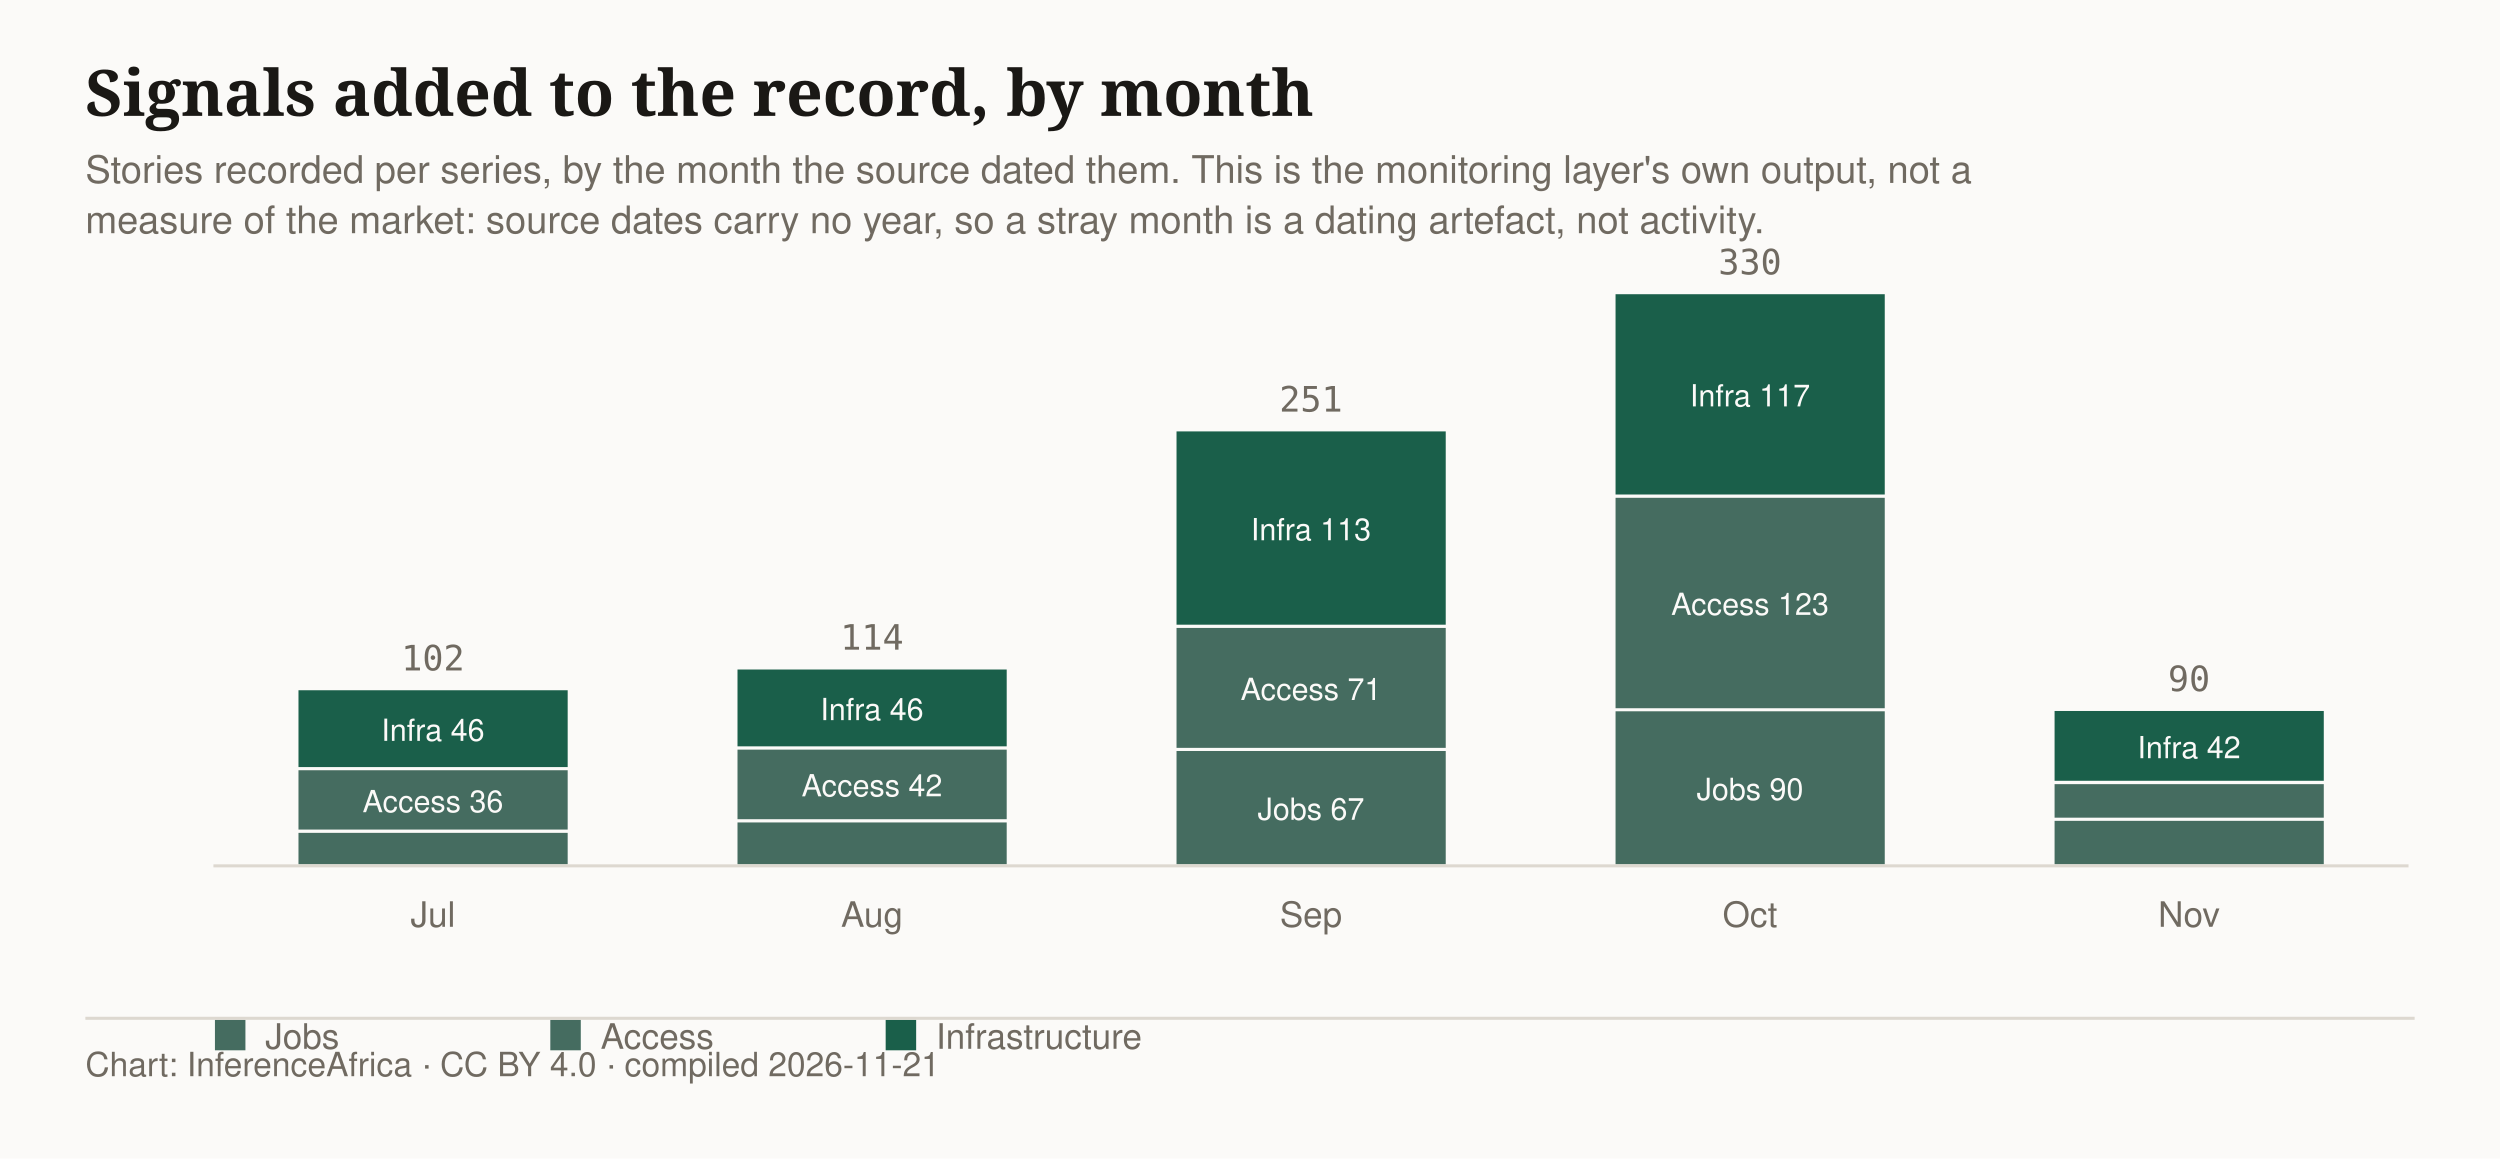
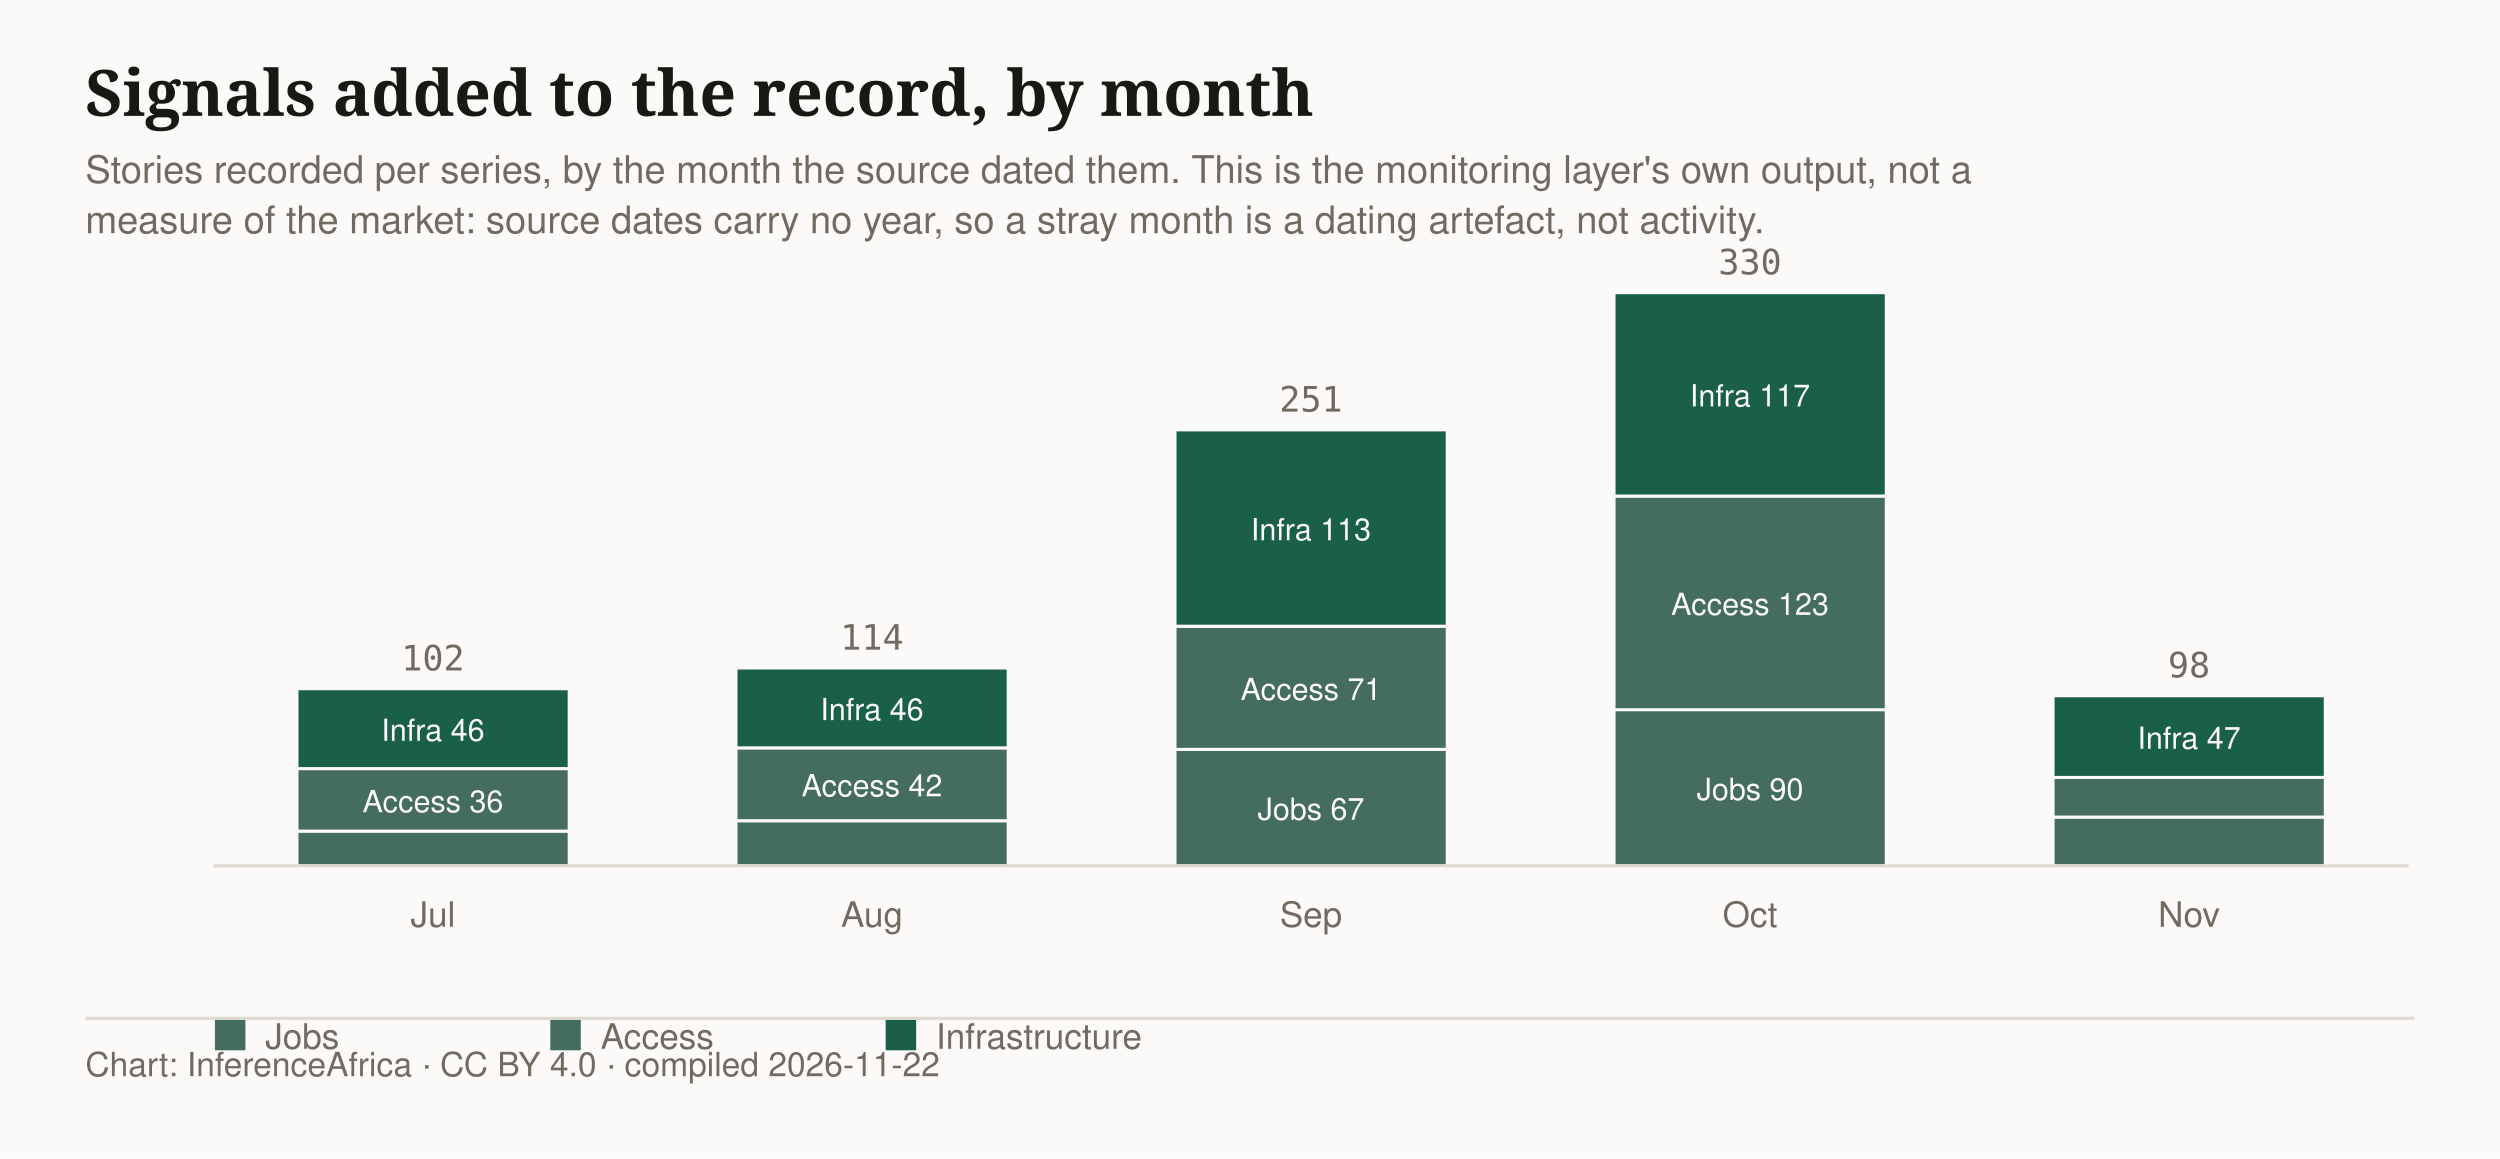
- <svg xmlns="http://www.w3.org/2000/svg" viewBox="0 0 820 380" width="820" height="380" role="img" aria-label="Signals added to the record by month and series: Jul 102, Aug 114, Sep 251, Oct 330, Nov 90. This measures the monitoring layer, not the market.">
+ <svg xmlns="http://www.w3.org/2000/svg" viewBox="0 0 820 380" width="820" height="380" role="img" aria-label="Signals added to the record by month and series: Jul 102, Aug 114, Sep 251, Oct 330, Nov 98. This measures the monitoring layer, not the market.">
  <defs>
    <pattern id="status-proposal" width="6" height="6" patternUnits="userSpaceOnUse">
      <path d="M0 6L6 0" stroke="#756342" stroke-width="1" />
    </pattern>
  </defs>
  <rect width="820" height="380" fill="#fbfaf8" />
  <text x="28" y="38" font-family="'Source Serif 4',Georgia,serif" font-size="21" font-weight="600" fill="#1a1815" style="font-variant-numeric:tabular-nums lining-nums">Signals added to the record, by month</text>
  <text x="28" y="60.0" font-family="IBM Plex Sans,-apple-system,'Segoe UI',Helvetica,Arial,sans-serif" font-size="12.5" fill="#706a61" style="font-variant-numeric:tabular-nums lining-nums">Stories recorded per series, by the month the source dated them. This is the monitoring layer's own output, not a</text>
  <text x="28" y="76.5" font-family="IBM Plex Sans,-apple-system,'Segoe UI',Helvetica,Arial,sans-serif" font-size="12.5" fill="#706a61" style="font-variant-numeric:tabular-nums lining-nums">measure of the market: source dates carry no year, so a stray month is a dating artefact, not activity.</text>
  <rect x="97.4" y="272.6" width="89.3" height="11.4" fill="#456c60" data-status="measured" stroke="#fbfaf8" stroke-width="1" />
  <rect x="97.4" y="252.1" width="89.3" height="20.5" fill="#456c60" data-status="measured" stroke="#fbfaf8" stroke-width="1" />
  <text x="142.0" y="266.4" text-anchor="middle" font-family="IBM Plex Sans,-apple-system,'Segoe UI',Helvetica,Arial,sans-serif" font-size="10" fill="#fbfaf8" style="font-variant-numeric:tabular-nums lining-nums">Access 36</text>
  <rect x="97.4" y="225.9" width="89.3" height="26.2" fill="#1a5f4a" data-status="measured" stroke="#fbfaf8" stroke-width="1" />
  <text x="142.0" y="243.0" text-anchor="middle" font-family="IBM Plex Sans,-apple-system,'Segoe UI',Helvetica,Arial,sans-serif" font-size="10" fill="#fbfaf8" style="font-variant-numeric:tabular-nums lining-nums">Infra 46</text>
  <text x="142.0" y="219.9" text-anchor="middle" font-family="'IBM Plex Mono',Consolas,monospace" font-size="11.5" fill="#706a61" style="font-variant-numeric:tabular-nums lining-nums">102</text>
  <text x="142.0" y="304" text-anchor="middle" font-family="IBM Plex Sans,-apple-system,'Segoe UI',Helvetica,Arial,sans-serif" font-size="11.5" fill="#706a61" style="font-variant-numeric:tabular-nums lining-nums">Jul</text>
  <rect x="241.4" y="269.2" width="89.3" height="14.8" fill="#456c60" data-status="measured" stroke="#fbfaf8" stroke-width="1" />
  <rect x="241.4" y="245.3" width="89.3" height="23.9" fill="#456c60" data-status="measured" stroke="#fbfaf8" stroke-width="1" />
  <text x="286.0" y="261.2" text-anchor="middle" font-family="IBM Plex Sans,-apple-system,'Segoe UI',Helvetica,Arial,sans-serif" font-size="10" fill="#fbfaf8" style="font-variant-numeric:tabular-nums lining-nums">Access 42</text>
  <rect x="241.4" y="219.1" width="89.3" height="26.2" fill="#1a5f4a" data-status="measured" stroke="#fbfaf8" stroke-width="1" />
  <text x="286.0" y="236.2" text-anchor="middle" font-family="IBM Plex Sans,-apple-system,'Segoe UI',Helvetica,Arial,sans-serif" font-size="10" fill="#fbfaf8" style="font-variant-numeric:tabular-nums lining-nums">Infra 46</text>
  <text x="286.0" y="213.1" text-anchor="middle" font-family="'IBM Plex Mono',Consolas,monospace" font-size="11.5" fill="#706a61" style="font-variant-numeric:tabular-nums lining-nums">114</text>
  <text x="286.0" y="304" text-anchor="middle" font-family="IBM Plex Sans,-apple-system,'Segoe UI',Helvetica,Arial,sans-serif" font-size="11.5" fill="#706a61" style="font-variant-numeric:tabular-nums lining-nums">Aug</text>
  <rect x="385.4" y="245.8" width="89.3" height="38.2" fill="#456c60" data-status="measured" stroke="#fbfaf8" stroke-width="1" />
  <text x="430.0" y="268.9" text-anchor="middle" font-family="IBM Plex Sans,-apple-system,'Segoe UI',Helvetica,Arial,sans-serif" font-size="10" fill="#fbfaf8" style="font-variant-numeric:tabular-nums lining-nums">Jobs 67</text>
  <rect x="385.4" y="205.4" width="89.3" height="40.4" fill="#456c60" data-status="measured" stroke="#fbfaf8" stroke-width="1" />
  <text x="430.0" y="229.6" text-anchor="middle" font-family="IBM Plex Sans,-apple-system,'Segoe UI',Helvetica,Arial,sans-serif" font-size="10" fill="#fbfaf8" style="font-variant-numeric:tabular-nums lining-nums">Access 71</text>
  <rect x="385.4" y="141.0" width="89.3" height="64.4" fill="#1a5f4a" data-status="measured" stroke="#fbfaf8" stroke-width="1" />
  <text x="430.0" y="177.2" text-anchor="middle" font-family="IBM Plex Sans,-apple-system,'Segoe UI',Helvetica,Arial,sans-serif" font-size="10" fill="#fbfaf8" style="font-variant-numeric:tabular-nums lining-nums">Infra 113</text>
  <text x="430.0" y="135.0" text-anchor="middle" font-family="'IBM Plex Mono',Consolas,monospace" font-size="11.5" fill="#706a61" style="font-variant-numeric:tabular-nums lining-nums">251</text>
  <text x="430.0" y="304" text-anchor="middle" font-family="IBM Plex Sans,-apple-system,'Segoe UI',Helvetica,Arial,sans-serif" font-size="11.5" fill="#706a61" style="font-variant-numeric:tabular-nums lining-nums">Sep</text>
  <rect x="529.4" y="232.7" width="89.3" height="51.3" fill="#456c60" data-status="measured" stroke="#fbfaf8" stroke-width="1" />
  <text x="574.0" y="262.4" text-anchor="middle" font-family="IBM Plex Sans,-apple-system,'Segoe UI',Helvetica,Arial,sans-serif" font-size="10" fill="#fbfaf8" style="font-variant-numeric:tabular-nums lining-nums">Jobs 90</text>
  <rect x="529.4" y="162.7" width="89.3" height="70.1" fill="#456c60" data-status="measured" stroke="#fbfaf8" stroke-width="1" />
  <text x="574.0" y="201.7" text-anchor="middle" font-family="IBM Plex Sans,-apple-system,'Segoe UI',Helvetica,Arial,sans-serif" font-size="10" fill="#fbfaf8" style="font-variant-numeric:tabular-nums lining-nums">Access 123</text>
  <rect x="529.4" y="96.0" width="89.3" height="66.7" fill="#1a5f4a" data-status="measured" stroke="#fbfaf8" stroke-width="1" />
  <text x="574.0" y="133.3" text-anchor="middle" font-family="IBM Plex Sans,-apple-system,'Segoe UI',Helvetica,Arial,sans-serif" font-size="10" fill="#fbfaf8" style="font-variant-numeric:tabular-nums lining-nums">Infra 117</text>
  <text x="574.0" y="90.0" text-anchor="middle" font-family="'IBM Plex Mono',Consolas,monospace" font-size="11.5" fill="#706a61" style="font-variant-numeric:tabular-nums lining-nums">330</text>
  <text x="574.0" y="304" text-anchor="middle" font-family="IBM Plex Sans,-apple-system,'Segoe UI',Helvetica,Arial,sans-serif" font-size="11.5" fill="#706a61" style="font-variant-numeric:tabular-nums lining-nums">Oct</text>
-   <rect x="673.4" y="268.6" width="89.3" height="15.4" fill="#456c60" data-status="measured" stroke="#fbfaf8" stroke-width="1" />
-   <rect x="673.4" y="256.7" width="89.3" height="12.0" fill="#456c60" data-status="measured" stroke="#fbfaf8" stroke-width="1" />
-   <rect x="673.4" y="232.7" width="89.3" height="23.9" fill="#1a5f4a" data-status="measured" stroke="#fbfaf8" stroke-width="1" />
-   <text x="718.0" y="248.7" text-anchor="middle" font-family="IBM Plex Sans,-apple-system,'Segoe UI',Helvetica,Arial,sans-serif" font-size="10" fill="#fbfaf8" style="font-variant-numeric:tabular-nums lining-nums">Infra 42</text>
-   <text x="718.0" y="226.7" text-anchor="middle" font-family="'IBM Plex Mono',Consolas,monospace" font-size="11.5" fill="#706a61" style="font-variant-numeric:tabular-nums lining-nums">90</text>
+   <rect x="673.4" y="268.0" width="89.3" height="16.0" fill="#456c60" data-status="measured" stroke="#fbfaf8" stroke-width="1" />
+   <rect x="673.4" y="254.9" width="89.3" height="13.1" fill="#456c60" data-status="measured" stroke="#fbfaf8" stroke-width="1" />
+   <rect x="673.4" y="228.2" width="89.3" height="26.8" fill="#1a5f4a" data-status="measured" stroke="#fbfaf8" stroke-width="1" />
+   <text x="718.0" y="245.6" text-anchor="middle" font-family="IBM Plex Sans,-apple-system,'Segoe UI',Helvetica,Arial,sans-serif" font-size="10" fill="#fbfaf8" style="font-variant-numeric:tabular-nums lining-nums">Infra 47</text>
+   <text x="718.0" y="222.2" text-anchor="middle" font-family="'IBM Plex Mono',Consolas,monospace" font-size="11.5" fill="#706a61" style="font-variant-numeric:tabular-nums lining-nums">98</text>
  <text x="718.0" y="304" text-anchor="middle" font-family="IBM Plex Sans,-apple-system,'Segoe UI',Helvetica,Arial,sans-serif" font-size="11.5" fill="#706a61" style="font-variant-numeric:tabular-nums lining-nums">Nov</text>
  <line x1="70" y1="284" x2="790" y2="284" stroke="#ddd8d0" />
  <rect x="70" y="334" width="11" height="11" fill="#456c60" data-status="measured" stroke="#fbfaf8" stroke-width="1" />
  <text x="87" y="344" font-family="IBM Plex Sans,-apple-system,'Segoe UI',Helvetica,Arial,sans-serif" font-size="11.5" fill="#706a61" style="font-variant-numeric:tabular-nums lining-nums">Jobs</text>
  <rect x="180" y="334" width="11" height="11" fill="#456c60" data-status="measured" stroke="#fbfaf8" stroke-width="1" />
  <text x="197" y="344" font-family="IBM Plex Sans,-apple-system,'Segoe UI',Helvetica,Arial,sans-serif" font-size="11.5" fill="#706a61" style="font-variant-numeric:tabular-nums lining-nums">Access</text>
  <rect x="290" y="334" width="11" height="11" fill="#1a5f4a" data-status="measured" stroke="#fbfaf8" stroke-width="1" />
  <text x="307" y="344" font-family="IBM Plex Sans,-apple-system,'Segoe UI',Helvetica,Arial,sans-serif" font-size="11.5" fill="#706a61" style="font-variant-numeric:tabular-nums lining-nums">Infrastructure</text>
  <line x1="28" y1="334" x2="792" y2="334" stroke="#ddd8d0" />
-   <text x="28" y="353" font-family="IBM Plex Sans,-apple-system,'Segoe UI',Helvetica,Arial,sans-serif" font-size="11" fill="#706a61" style="font-variant-numeric:tabular-nums lining-nums">Chart: InferenceAfrica · CC BY 4.0 · compiled 2026-11-21</text>
+   <text x="28" y="353" font-family="IBM Plex Sans,-apple-system,'Segoe UI',Helvetica,Arial,sans-serif" font-size="11" fill="#706a61" style="font-variant-numeric:tabular-nums lining-nums">Chart: InferenceAfrica · CC BY 4.0 · compiled 2026-11-22</text>
</svg>
